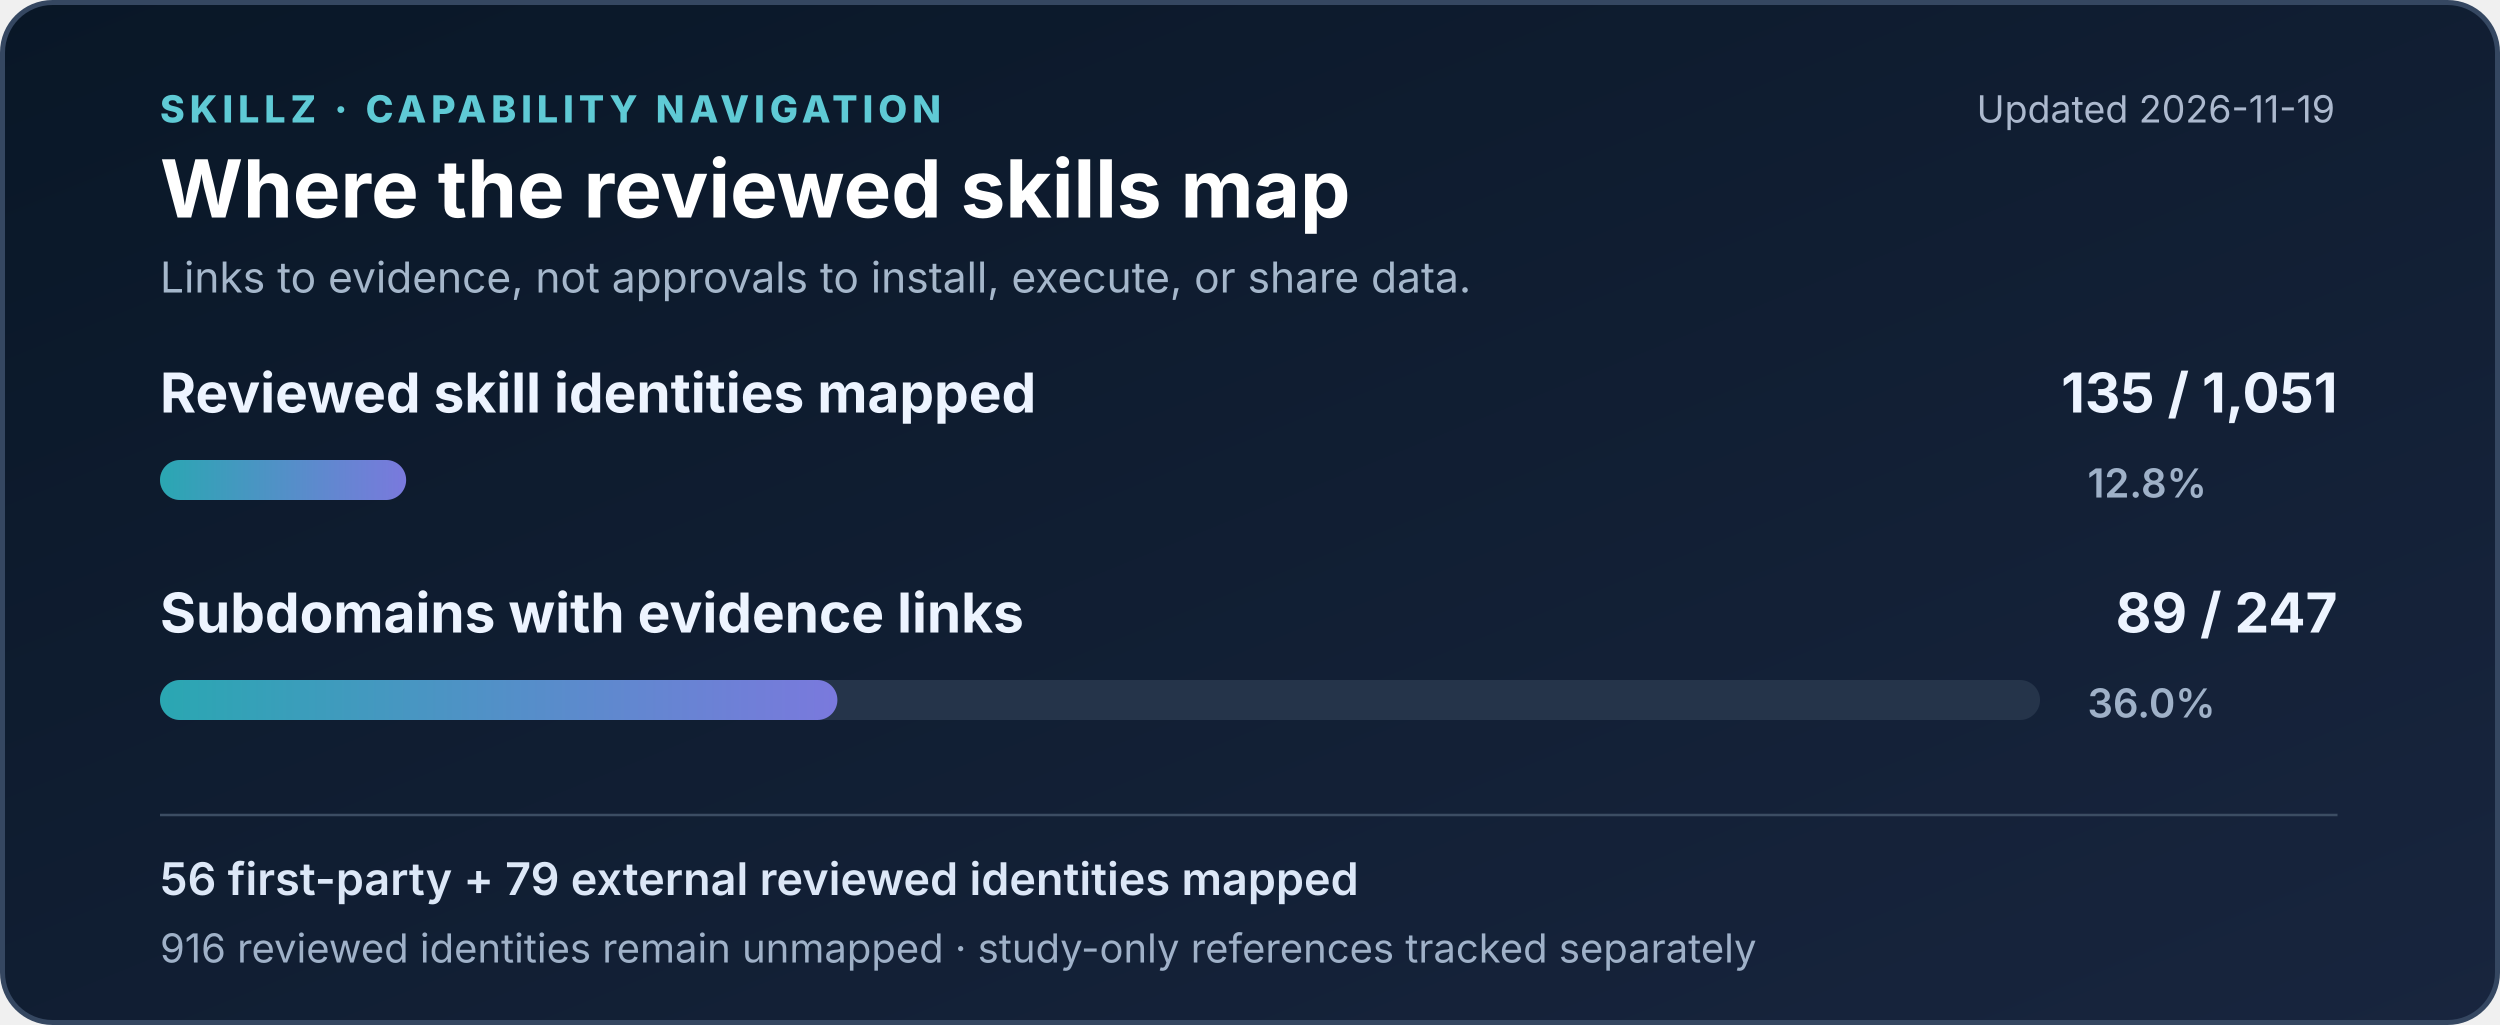
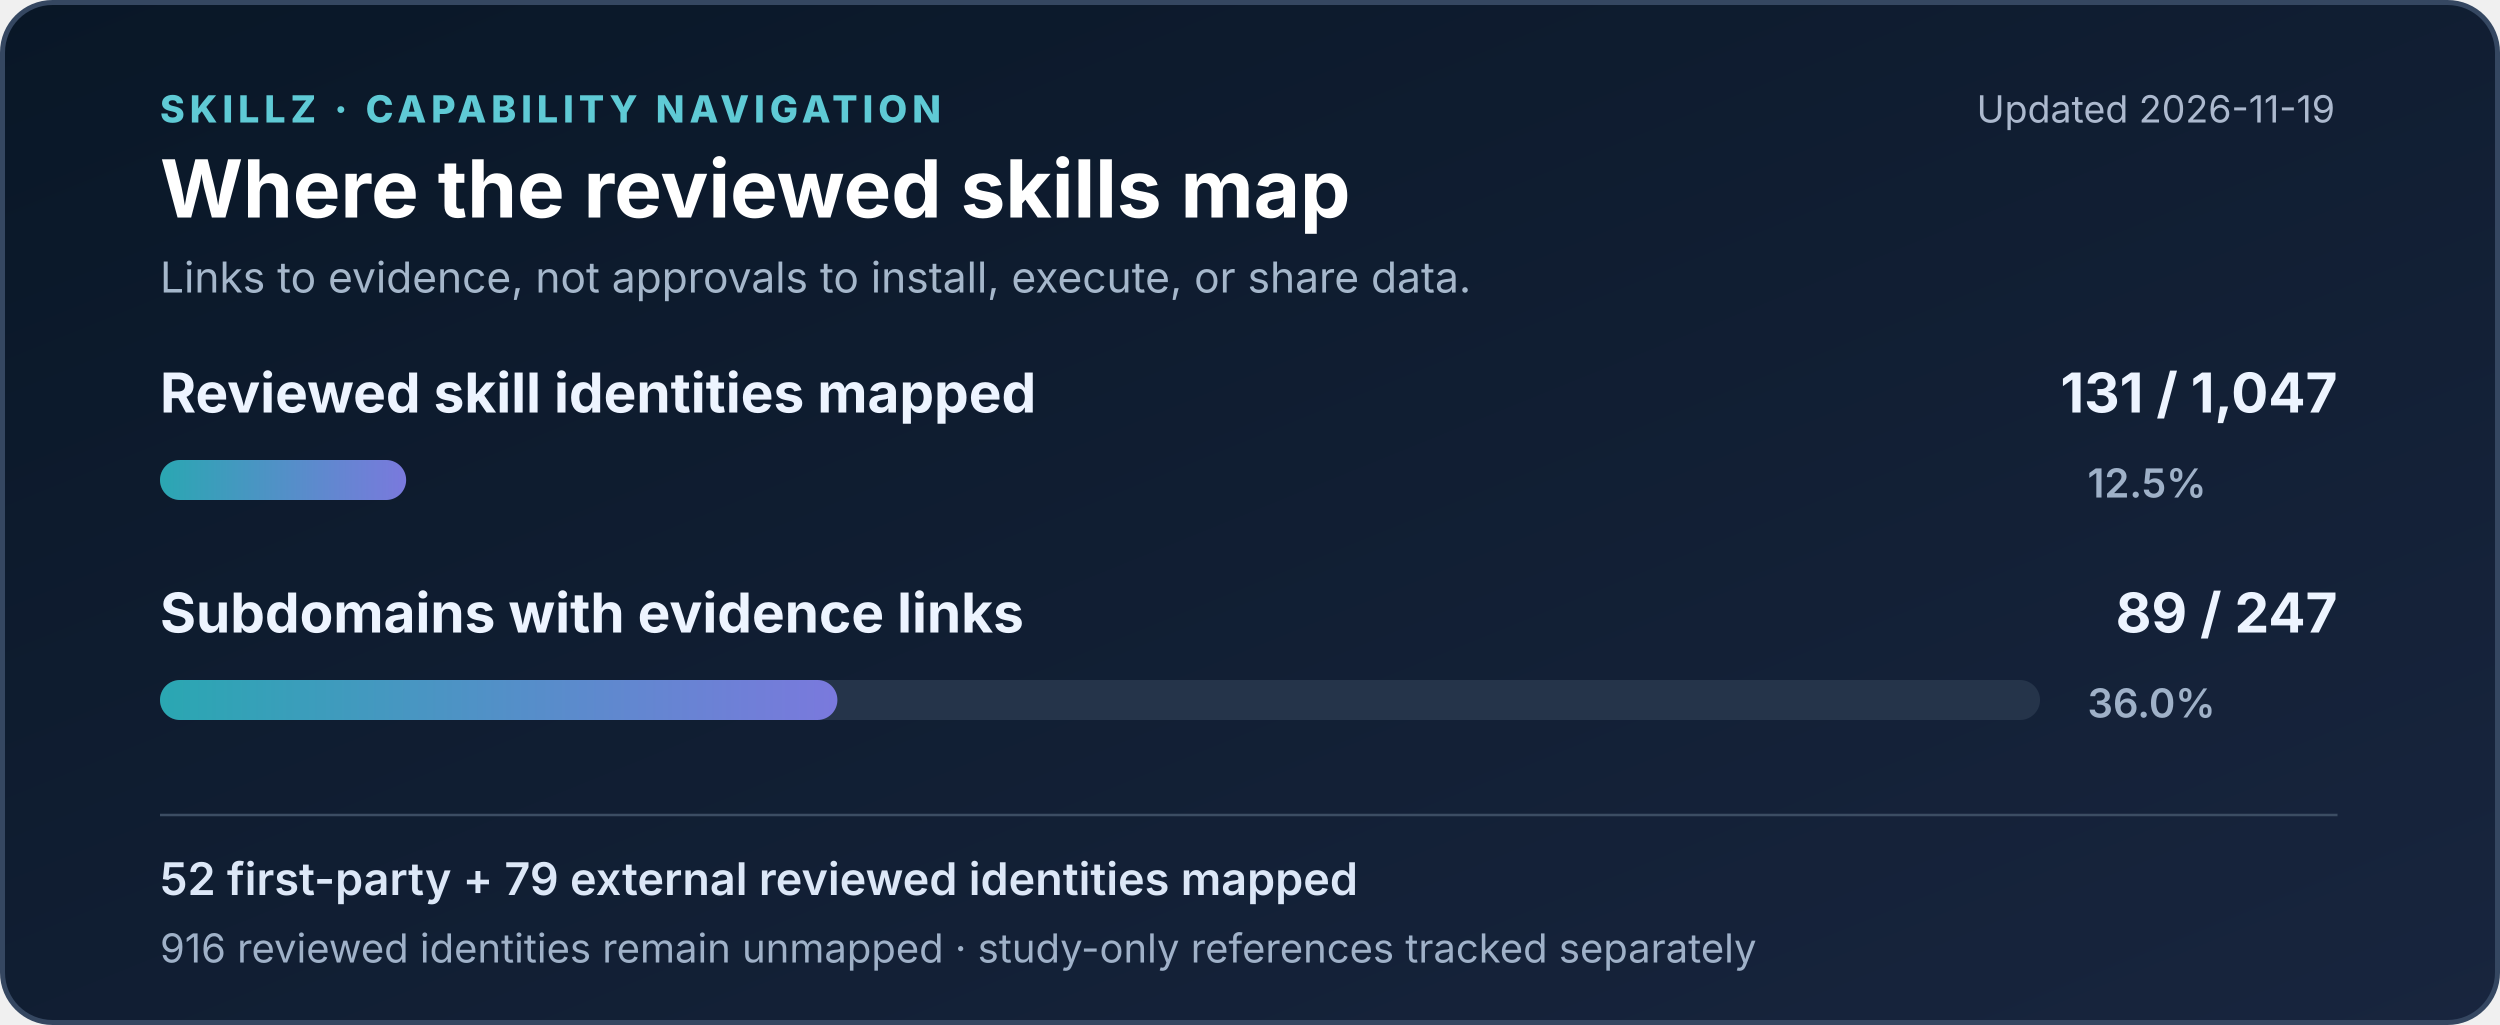
<svg xmlns="http://www.w3.org/2000/svg" width="1000" height="410" viewBox="0 0 1000 410" role="img" aria-labelledby="chartTitle chartDesc">
  <defs>
    <linearGradient id="bg" x1="0" y1="0" x2="1" y2="1">
      <stop stop-color="#091727" />
      <stop offset="1" stop-color="#18253e" />
    </linearGradient>
    <linearGradient id="routeFill" x1="0" y1="0" x2="1" y2="0">
      <stop stop-color="#2aa7b2" />
      <stop offset="1" stop-color="#7a79dd" />
    </linearGradient>
  </defs>
  <rect x="1" y="1" width="998" height="408" rx="20" fill="url(#bg)" stroke="#354761" stroke-width="2" />
  <text x="64" y="49" fill="#5fcad5" font-family="Inter,Segoe UI,Arial,sans-serif" font-size="15" letter-spacing="2" font-weight="800">SKILLZ · CAPABILITY NAVIGATION</text>
  <text x="64" y="87" fill="#ffffff" font-family="Inter,Segoe UI,Arial,sans-serif" font-size="32" font-weight="750">Where the reviewed skills map</text>
  <text x="934" y="49" fill="#acb9ce" font-family="Inter,Segoe UI,Arial,sans-serif" font-size="15" text-anchor="end">Updated 2026-11-19</text>
  <text x="64" y="117" fill="#a5b7cb" font-family="Inter,Segoe UI,Arial,sans-serif" font-size="17">Links to evidence, not approvals to install, execute, or share data.</text>
  <text x="64" y="165" fill="#edf4ff" font-family="Inter,Segoe UI,Arial,sans-serif" font-size="22" font-weight="650">Reviewed skill identities mapped</text>
-   <text x="935" y="165" fill="#edf4ff" font-family="Inter,Segoe UI,Arial,sans-serif" font-size="22" text-anchor="end" font-weight="700">135 / 1,051</text>
-   <rect x="64" y="184" width="96.64" height="16" rx="8" fill="#25344a" />
+   <text x="935" y="165" fill="#edf4ff" font-family="Inter,Segoe UI,Arial,sans-serif" font-size="22" text-anchor="end" font-weight="700">131 / 1,047</text>
+   <rect x="64" y="184" width="94.13" height="16" rx="8" fill="#25344a" />
  <rect x="64" y="184" width="98.46" height="16" rx="8" fill="url(#routeFill)" />
-   <text x="835" y="199" fill="#9fb1c8" font-family="Inter,Segoe UI,Arial,sans-serif" font-size="16" font-weight="600">12.8%</text>
+   <text x="835" y="199" fill="#9fb1c8" font-family="Inter,Segoe UI,Arial,sans-serif" font-size="16" font-weight="600">12.5%</text>
  <text x="64" y="253" fill="#edf4ff" font-family="Inter,Segoe UI,Arial,sans-serif" font-size="22" font-weight="650">Subdomains with evidence links</text>
  <text x="935" y="253" fill="#edf4ff" font-family="Inter,Segoe UI,Arial,sans-serif" font-size="22" text-anchor="end" font-weight="700">89 / 247</text>
  <rect x="64" y="272" width="752" height="16" rx="8" fill="#25344a" />
  <rect x="64" y="272" width="270.96" height="16" rx="8" fill="url(#routeFill)" />
  <text x="835" y="287" fill="#9fb1c8" font-family="Inter,Segoe UI,Arial,sans-serif" font-size="16" font-weight="600">36.0%</text>
  <line x1="64" y1="326" x2="935" y2="326" stroke="#3c4d63" />
-   <text x="64" y="358" fill="#dce7f7" font-family="Inter,Segoe UI,Arial,sans-serif" font-size="18" font-weight="600">56 first-party + 79 external reviewed identities mapped</text>
+   <text x="64" y="358" fill="#dce7f7" font-family="Inter,Segoe UI,Arial,sans-serif" font-size="18" font-weight="600">52 first-party + 79 external reviewed identities mapped</text>
  <text x="64" y="385" fill="#9fb1c8" font-family="Inter,Segoe UI,Arial,sans-serif" font-size="16">916 reviewed identities remain unmapped · study-only references tracked separately</text>
</svg>
